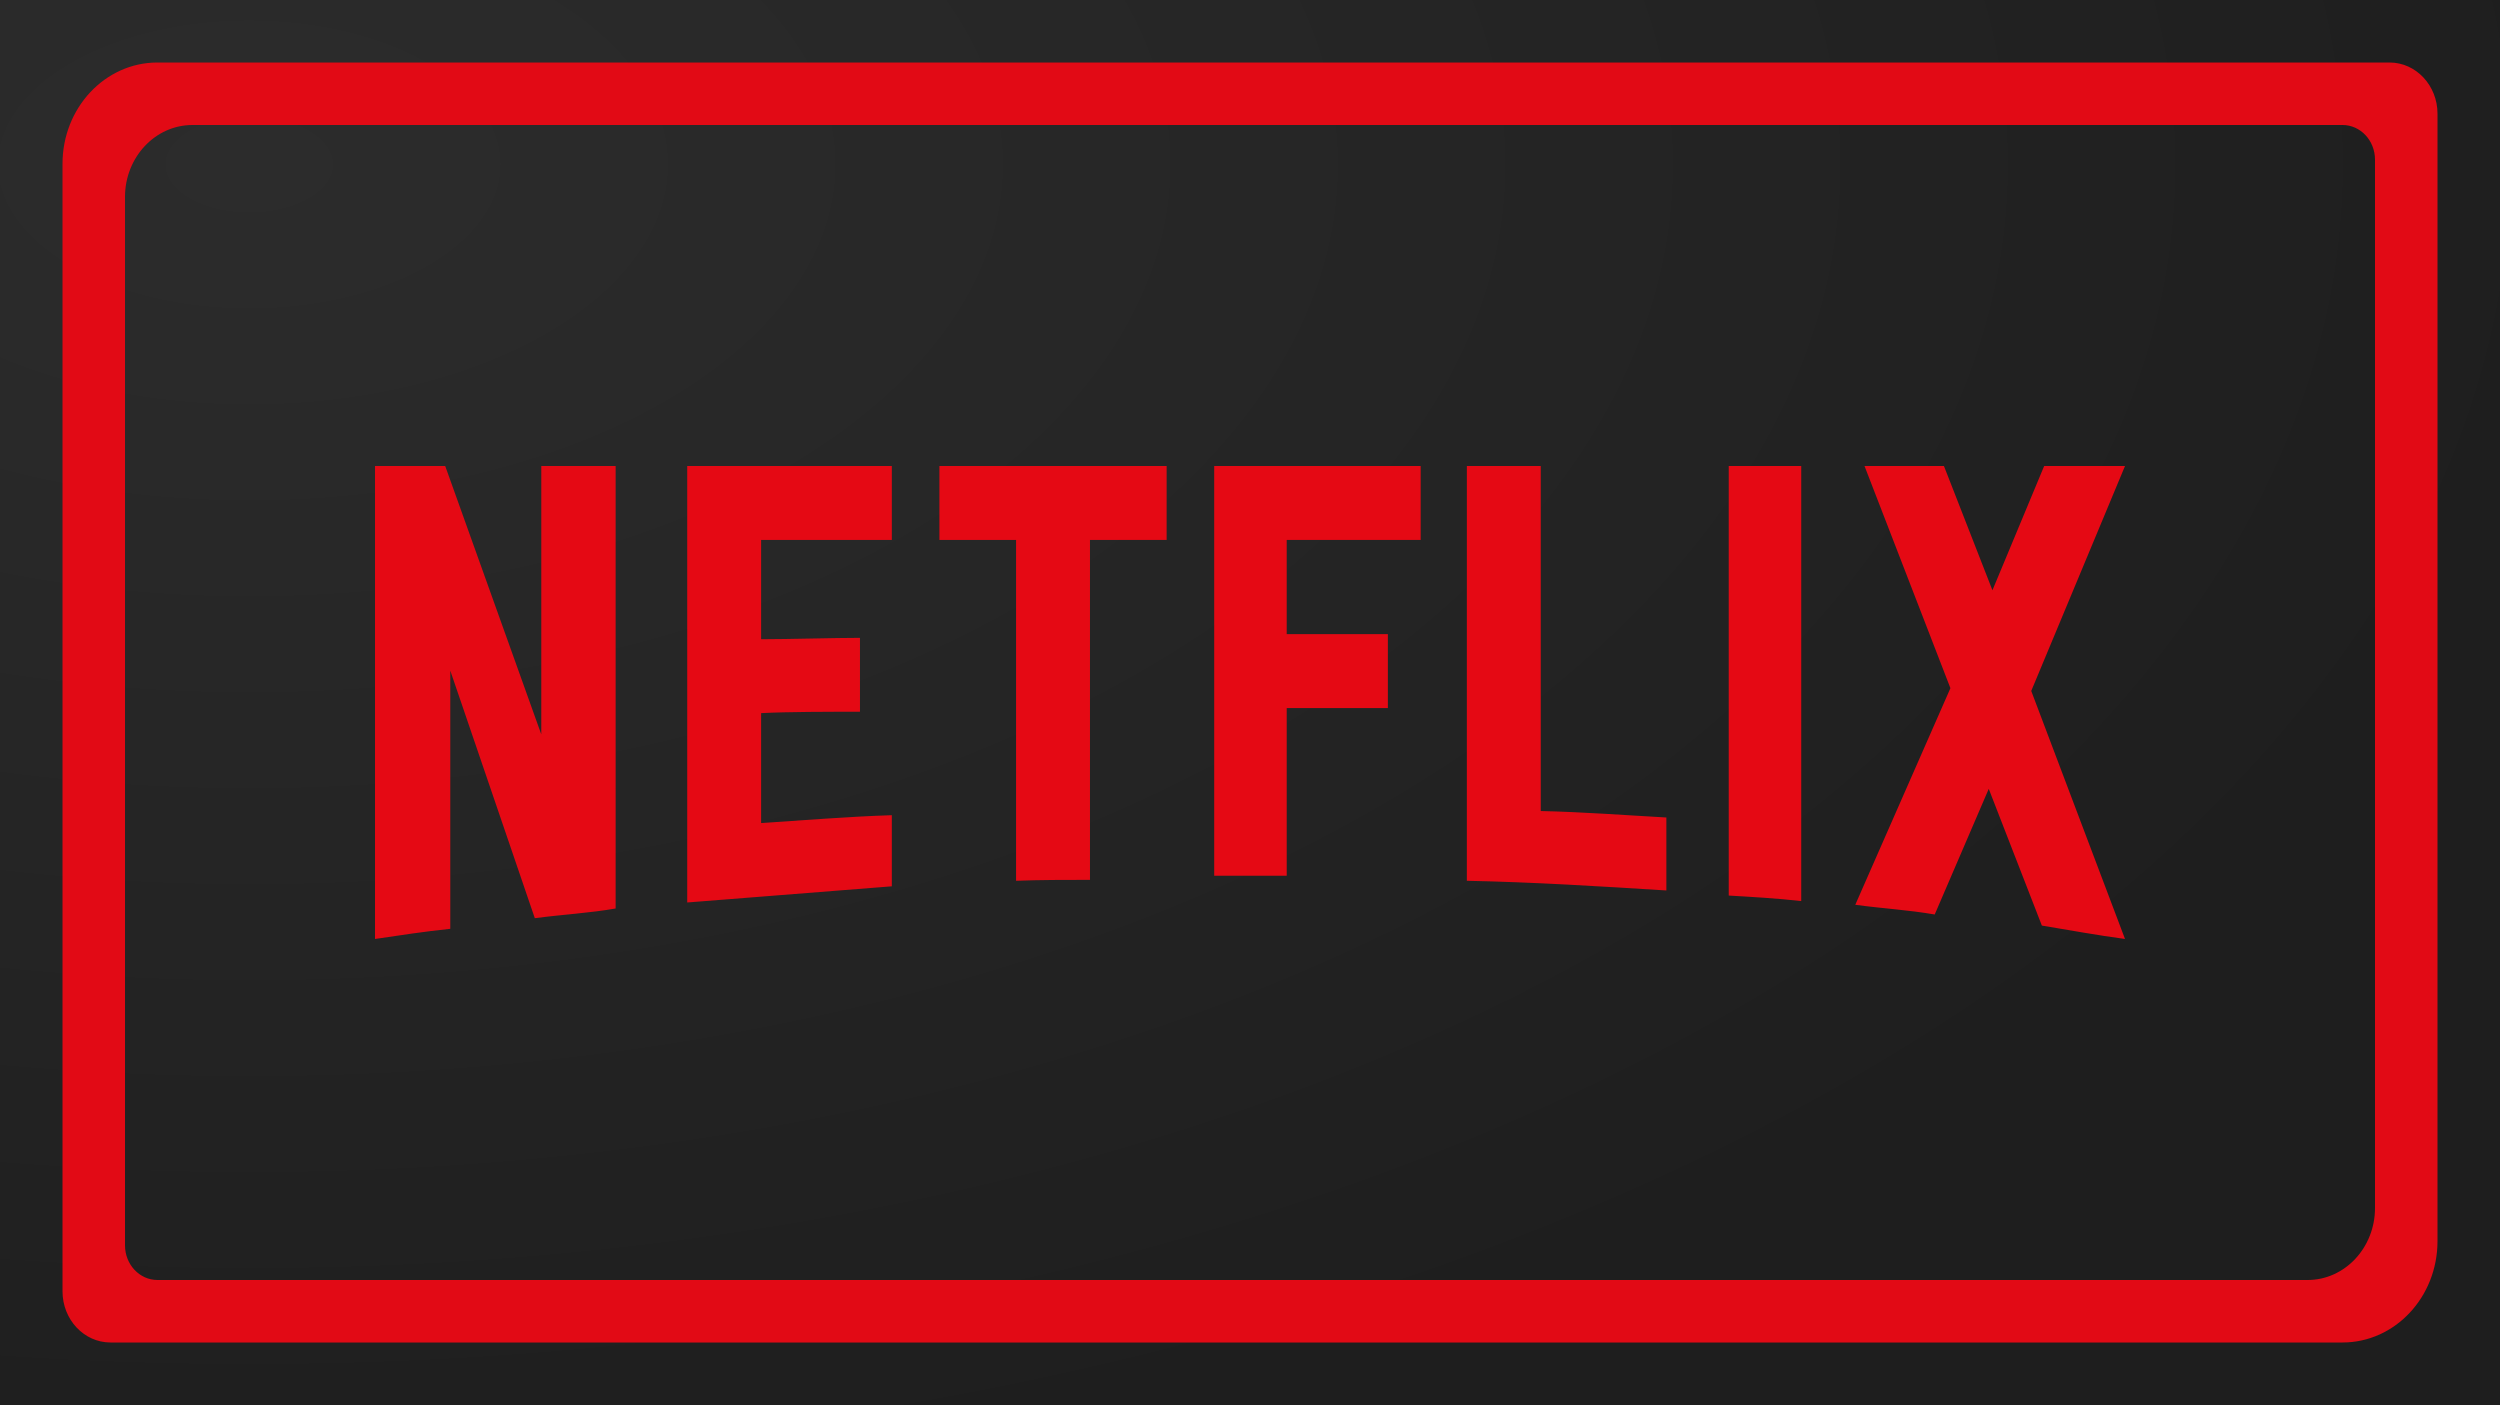
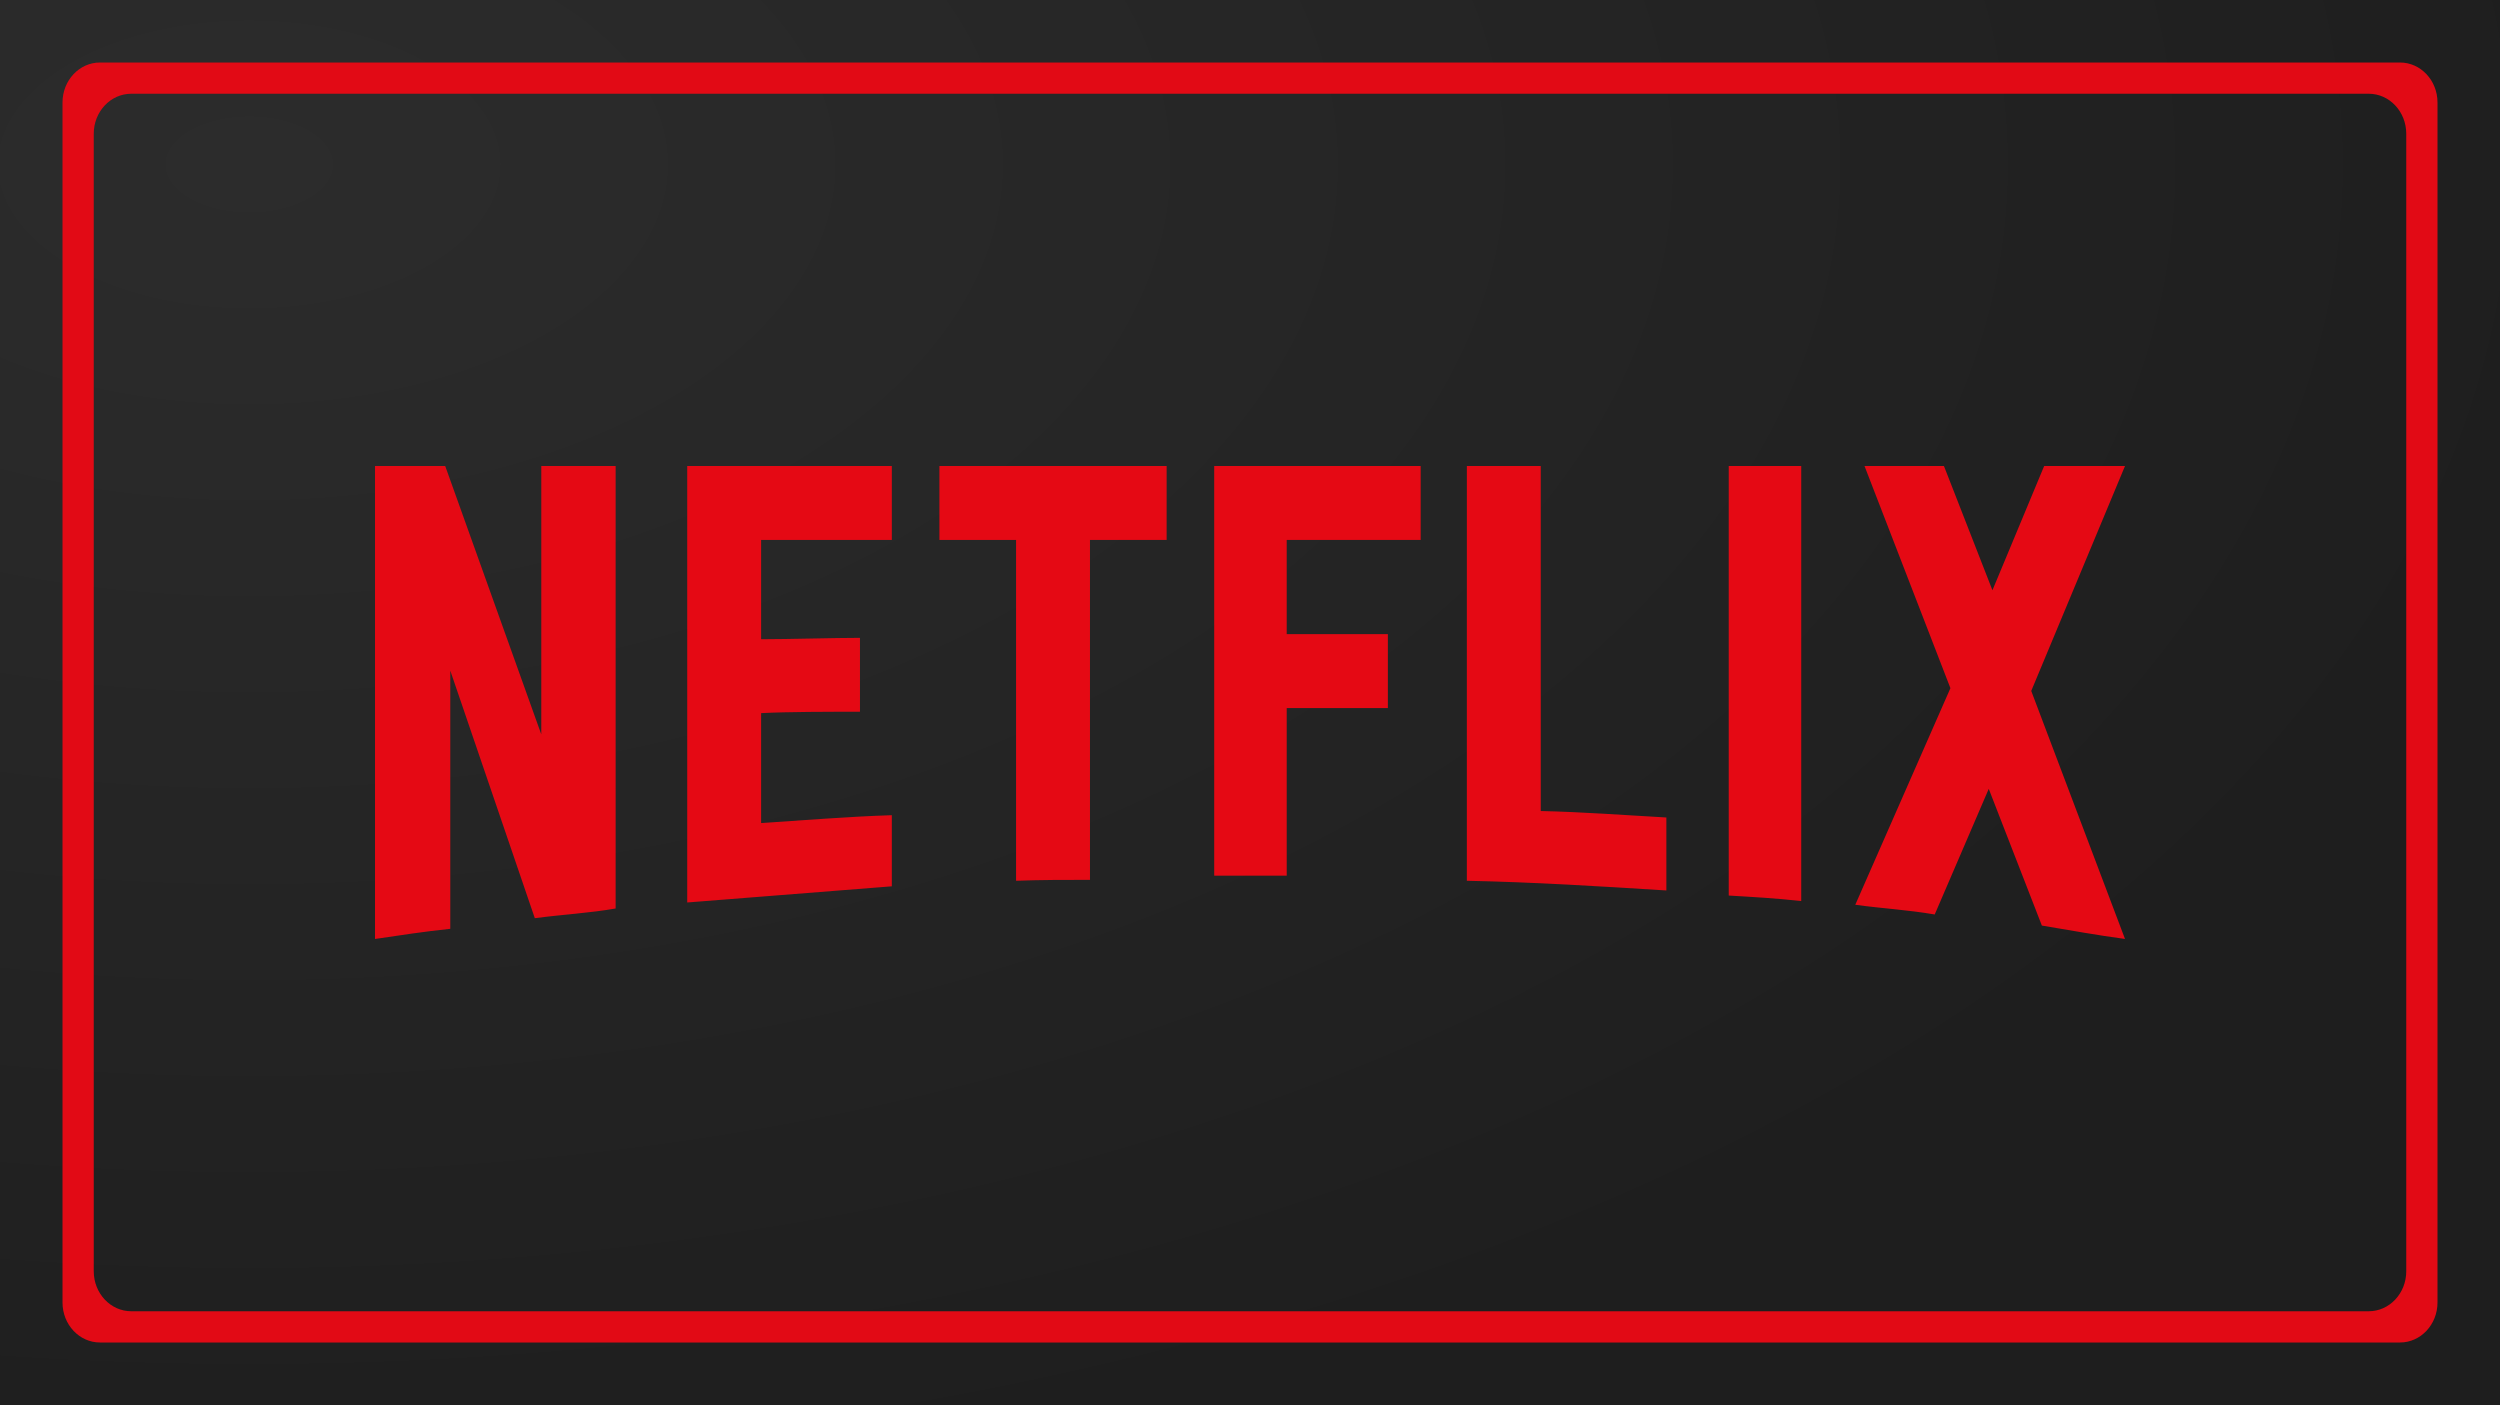
<svg xmlns="http://www.w3.org/2000/svg" xmlns:xlink="http://www.w3.org/1999/xlink" width="1000" height="562" viewBox="0 0 264.583 148.696" version="1.1" id="svg8">
  <defs id="defs2">
    <linearGradient id="linearGradient847">
      <stop style="stop-color:#282828;stop-opacity:1" offset="0" id="stop843" />
      <stop style="stop-color:#191919;stop-opacity:1" offset="1" id="stop845" />
    </linearGradient>
    <radialGradient xlink:href="#linearGradient847" id="radialGradient849" cx="26.375" cy="97.114" fx="26.375" fy="97.114" r="132.292" gradientTransform="matrix(0,1.151533,-2.009916,0,221.566,-12.96773)" gradientUnits="userSpaceOnUse" />
  </defs>
  <g id="layer1">
    <rect style="opacity:0.98;fill:url(#radialGradient849);fill-opacity:1;stroke-width:1.62" id="rect841" width="264.583" height="148.696" x="-5.0862632e-06" y="-4.7961635e-14" />
    <g id="g1287" transform="matrix(0.75,0,0,0.8,33.07292,-84.40207)">
-       <path id="rect1289" style="opacity:0.98;fill:#e50914;fill-opacity:1;stroke-width:19.778" d="M 62.957 25 A 38 40.533 0 0 0 25 65.533 L 25 516.52 A 19.2 20.48 0 0 0 44.199 537 L 937 537 A 38 40.533 0 0 0 975 496.467 L 975 45.48 A 19.2 20.48 0 0 0 955.801 25 L 63 25 A 38 40.533 0 0 0 62.957 25 z M 77 50 L 937.006 50 A 12.994 13.86 0 0 1 950 63.859 L 950 483.199 A 27 28.8 0 0 1 923 512 L 62.994 512 A 12.994 13.86 0 0 1 50 498.141 L 50 78.801 A 27 28.8 0 0 1 77 50 z " transform="matrix(0.3527778,0,0,0.3307292,-44.09723,105.5026)" />
-       <path d="m 42.775,225.688 c -3.715,0.612 -7.495,0.795 -11.405,1.283 L 19.443,194.222 v 34.155 c -3.715,0.366 -7.104,0.855 -10.623,1.344 v -62.567 h 9.907 l 13.556,35.5 v -35.5 h 10.493 z m 20.53,-35.621 c 4.041,0 10.233,-0.183 13.947,-0.183 v 9.776 c -4.628,0 -10.037,0 -13.947,0.183 v 14.542 c 6.127,-0.366 12.253,-0.856 18.444,-1.039 v 9.409 l -28.872,2.139 v -57.74 h 28.872 v 9.776 h -18.444 z m 57.223,-13.136 h -10.819 v 44.97 c -3.519,0 -7.039,0 -10.427,0.122 V 176.93 H 88.463 v -9.776 h 32.065 z m 16.945,12.464 h 14.273 v 9.776 h -14.273 v 22.18 h -10.233 v -54.197 h 29.134 v 9.776 h -18.901 z m 35.846,23.401 c 5.931,0.122 11.927,0.55 17.727,0.855 v 9.654 c -9.32,-0.55 -18.64,-1.099 -28.155,-1.283 v -54.868 h 10.428 z m 26.526,11.181 c 3.324,0.184 6.843,0.367 10.232,0.733 v -57.557 h -10.232 z m 55.92,-56.824 -13.231,29.756 13.231,32.811 c -3.911,-0.489 -7.821,-1.161 -11.732,-1.772 l -7.495,-18.085 -7.625,16.619 c -3.781,-0.612 -7.431,-0.795 -11.21,-1.284 l 13.426,-28.656 -12.123,-29.389 h 11.209 l 6.843,16.436 7.3,-16.436 z" fill="#d81f26" id="path2611" style="stroke-width:0.233;fill:#e50914;fill-opacity:1" />
+       <path id="rect2860" style="opacity:0.98;fill:#e50914;fill-opacity:1;stroke-width:85.989" d="M 40 25 A 15 16 0 0 0 25 41 L 25 521 A 15 16 0 0 0 40 537 L 960 537 A 15 16 0 0 0 975 521 L 975 41 A 15 16 0 0 0 960 25 L 40 25 z M 52.5 37.5 L 947.5 37.5 A 15 16 0 0 1 962.5 53.5 L 962.5 508.5 A 15 16 0 0 1 947.5 524.5 L 52.5 524.5 A 15 16 0 0 1 37.5 508.5 L 37.5 53.5 A 15 16 0 0 1 52.5 37.5 z " transform="matrix(0.3527778,0,0,0.3307292,-44.09723,105.5026)" />
+       <path d="m 42.775,225.688 c -3.715,0.612 -7.495,0.795 -11.405,1.283 L 19.443,194.222 v 34.155 c -3.715,0.366 -7.104,0.855 -10.623,1.344 v -62.567 h 9.907 l 13.556,35.5 v -35.5 h 10.493 z m 20.53,-35.621 c 4.041,0 10.233,-0.183 13.947,-0.183 v 9.776 c -4.628,0 -10.037,0 -13.947,0.183 v 14.542 c 6.127,-0.366 12.253,-0.856 18.444,-1.039 v 9.409 l -28.872,2.139 v -57.74 h 28.872 v 9.776 H 63.305 Z M 120.528,176.93 H 109.709 v 44.97 c -3.519,0 -7.039,0 -10.427,0.122 V 176.93 H 88.463 v -9.776 h 32.065 z m 16.945,12.464 h 14.273 v 9.776 h -14.273 v 22.18 h -10.233 v -54.197 h 29.134 v 9.776 h -18.901 z m 35.846,23.401 c 5.931,0.122 11.927,0.55 17.727,0.855 v 9.654 c -9.32,-0.55 -18.64,-1.099 -28.155,-1.283 v -54.868 h 10.428 z m 26.526,11.181 c 3.324,0.184 6.843,0.367 10.232,0.733 v -57.557 h -10.232 z m 55.92,-56.824 -13.231,29.756 13.231,32.811 c -3.911,-0.489 -7.821,-1.161 -11.732,-1.772 l -7.495,-18.085 -7.625,16.619 c -3.781,-0.612 -7.431,-0.795 -11.21,-1.284 l 13.426,-28.656 -12.123,-29.389 h 11.209 l 6.843,16.436 7.3,-16.436 z" fill="#d81f26" id="path3022" style="fill:#e50914;fill-opacity:1;stroke-width:0.233" />
    </g>
  </g>
</svg>
